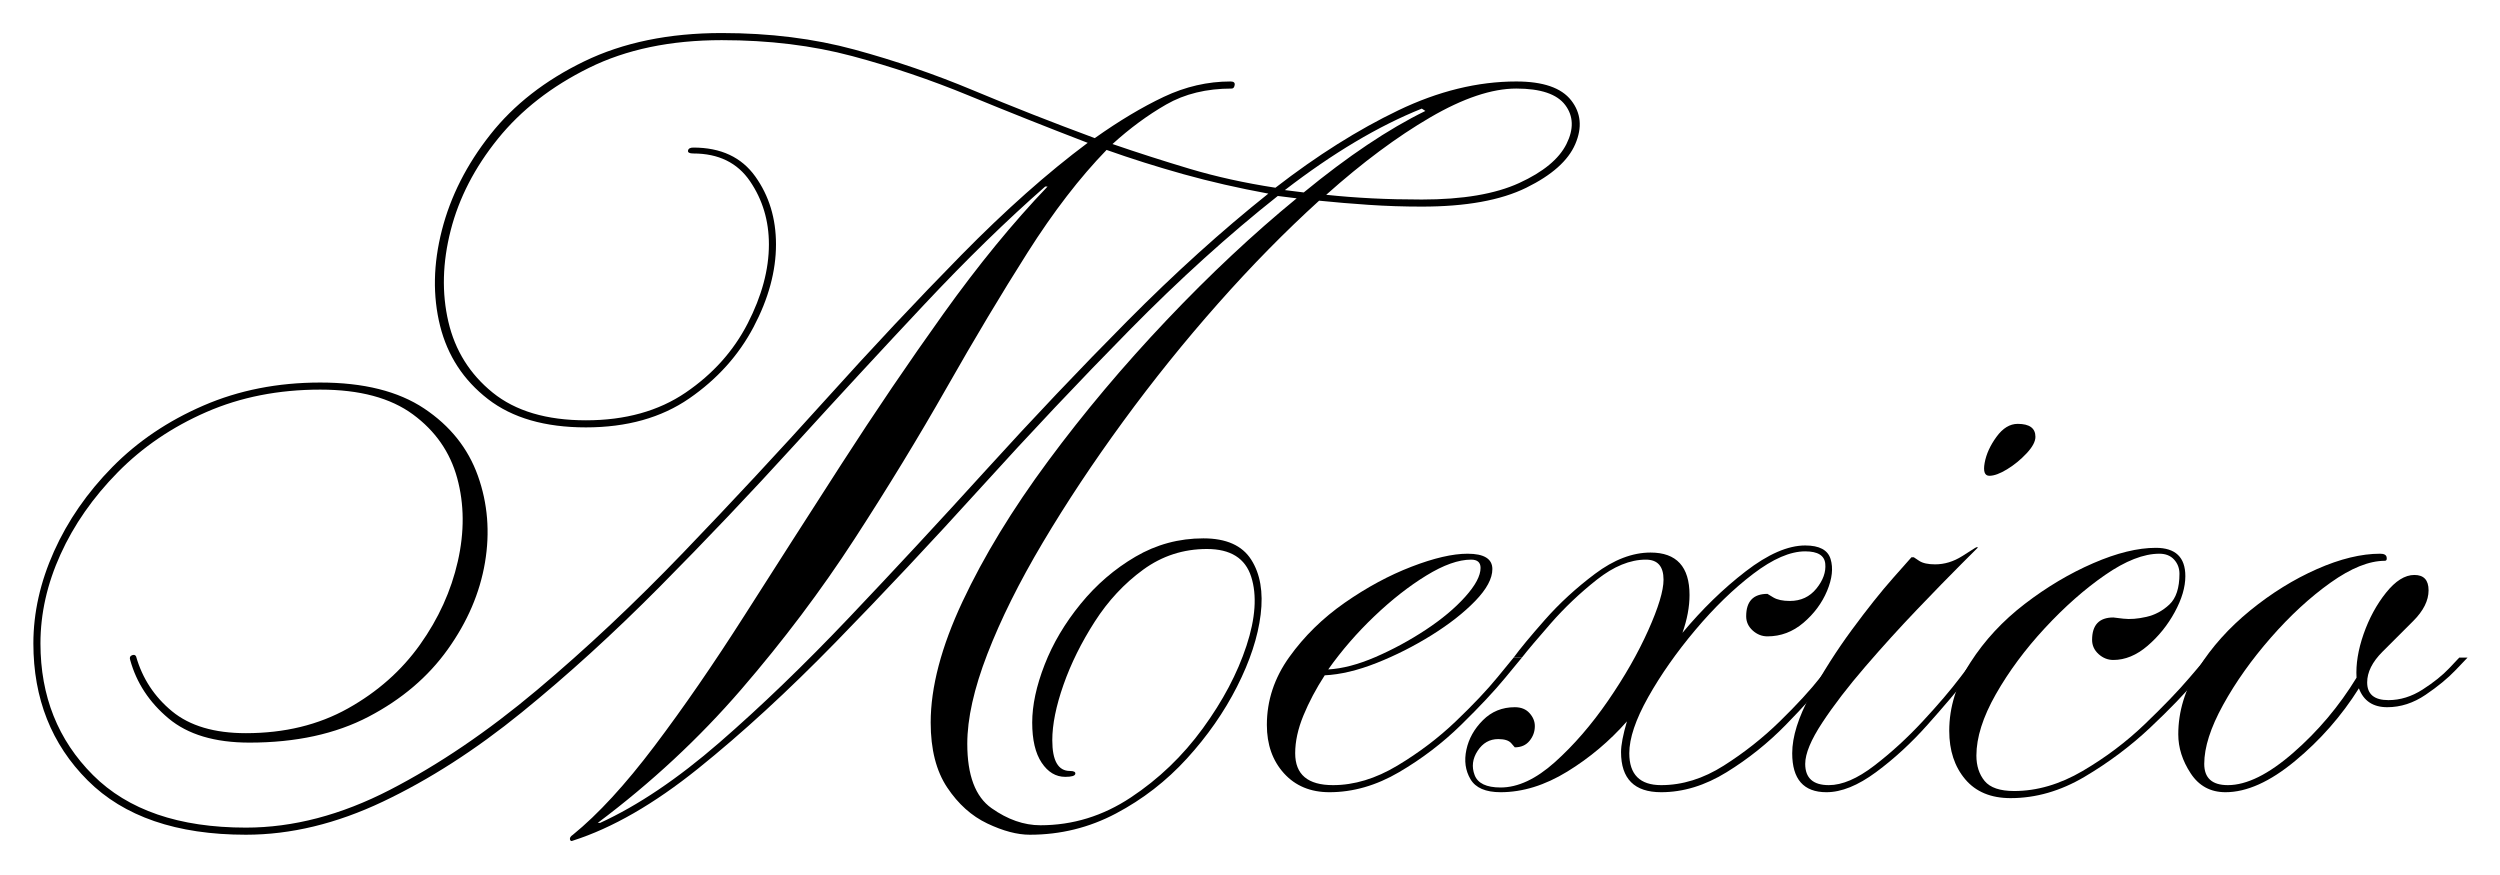
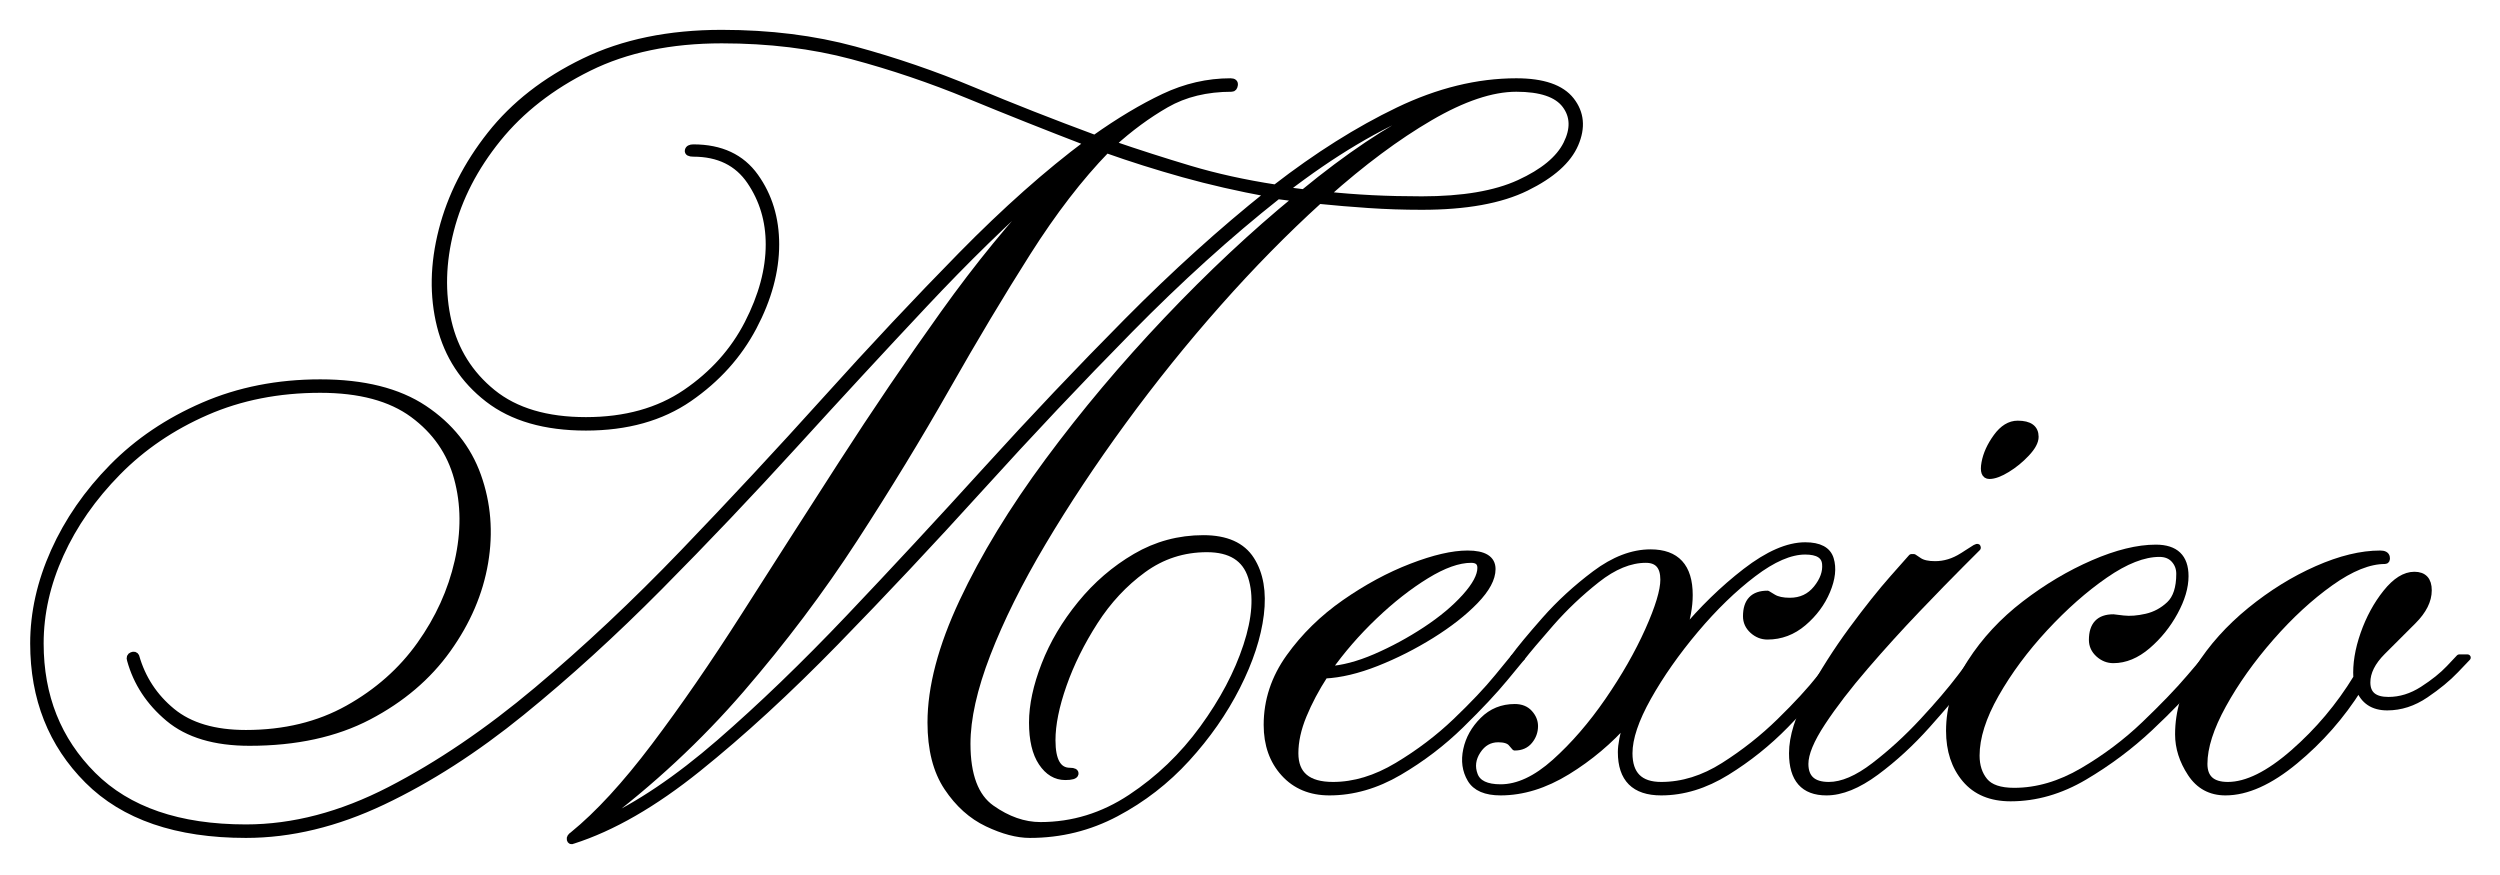
<svg xmlns="http://www.w3.org/2000/svg" width="1175" zoomAndPan="magnify" viewBox="175 391 1175 411" height="411" preserveAspectRatio="xMidYMid meet" version="1.0">
  <defs>
    <g />
    <clipPath id="137e3d059e">
      <rect x="0" width="575" y="0" height="558" />
    </clipPath>
    <clipPath id="73f795fb31">
      <rect x="0" width="735" y="0" height="558" />
    </clipPath>
  </defs>
  <g transform="matrix(1, 0, 0, 1, 767, 346)">
    <g clip-path="url(#137e3d059e)">
-       <g fill="#000000" fill-opacity="1">
+       <g fill="#000000" stroke="#000000" stroke-width="3" paint-order="stroke fill" stroke-linejoin="round" fill-opacity="1">
        <g transform="translate(14.51924, 417.3399)">
          <g>
            <path d="M 94.891 -104.875 C 94.891 -100.438 92.207 -95.441 86.844 -89.891 C 81.477 -84.348 74.633 -78.984 66.312 -73.797 C 57.988 -68.617 49.383 -64.27 40.5 -60.75 C 31.625 -57.238 23.488 -55.301 16.094 -54.938 C 12.02 -48.645 8.688 -42.352 6.094 -36.062 C 3.508 -29.781 2.219 -23.863 2.219 -18.312 C 2.219 -8.32 8.141 -3.328 19.984 -3.328 C 29.961 -3.328 40.039 -6.379 50.219 -12.484 C 60.395 -18.586 69.551 -25.523 77.688 -33.297 C 85.82 -41.066 92.383 -48.004 97.375 -54.109 C 102.375 -60.211 104.875 -63.266 104.875 -63.266 L 108.766 -63.266 C 108.766 -63.266 106.172 -60.117 100.984 -53.828 C 95.805 -47.535 88.867 -40.133 80.172 -31.625 C 71.484 -23.113 61.773 -15.711 51.047 -9.422 C 40.316 -3.141 29.406 0 18.312 0 C 9.438 0 2.316 -2.957 -3.047 -8.875 C -8.41 -14.789 -11.094 -22.375 -11.094 -31.625 C -11.094 -43.094 -7.578 -53.727 -0.547 -63.531 C 6.473 -73.332 15.16 -81.844 25.516 -89.062 C 35.879 -96.281 46.332 -101.922 56.875 -105.984 C 67.414 -110.055 76.203 -112.094 83.234 -112.094 C 91.004 -112.094 94.891 -109.688 94.891 -104.875 Z M 84.906 -109.312 C 78.977 -109.312 71.945 -106.812 63.812 -101.812 C 55.676 -96.82 47.535 -90.441 39.391 -82.672 C 31.254 -74.91 24.039 -66.586 17.75 -57.703 C 24.414 -58.078 31.816 -60.02 39.953 -63.531 C 48.086 -67.051 55.945 -71.305 63.531 -76.297 C 71.113 -81.297 77.312 -86.477 82.125 -91.844 C 86.938 -97.207 89.344 -101.738 89.344 -105.438 C 89.344 -108.02 87.863 -109.312 84.906 -109.312 Z M 84.906 -109.312 " />
          </g>
        </g>
      </g>
-       <g fill="#000000" fill-opacity="1">
+       <g fill="#000000" stroke="#000000" stroke-width="3" paint-order="stroke fill" stroke-linejoin="round" fill-opacity="1">
        <g transform="translate(119.3901, 417.3399)">
          <g>
            <path d="M 137.062 -113.203 C 130.031 -113.203 121.891 -109.688 112.641 -102.656 C 103.391 -95.625 94.328 -86.836 85.453 -76.297 C 76.578 -65.754 69.176 -55.211 63.25 -44.672 C 57.332 -34.129 54.375 -25.344 54.375 -18.312 C 54.375 -8.32 59.367 -3.328 69.359 -3.328 C 79.348 -3.328 89.148 -6.379 98.766 -12.484 C 108.391 -18.586 117.176 -25.523 125.125 -33.297 C 133.082 -41.066 139.461 -48.004 144.266 -54.109 C 149.078 -60.211 151.484 -63.266 151.484 -63.266 L 155.375 -63.266 C 155.375 -63.266 152.875 -60.117 147.875 -53.828 C 142.883 -47.535 136.227 -40.133 127.906 -31.625 C 119.582 -23.113 110.332 -15.711 100.156 -9.422 C 89.988 -3.141 79.723 0 69.359 0 C 56.785 0 50.5 -6.285 50.5 -18.859 C 50.5 -22.191 51.422 -27.004 53.266 -33.297 C 45.129 -24.047 35.789 -16.18 25.25 -9.703 C 14.707 -3.234 4.254 0 -6.109 0 C -13.129 0 -17.844 -2.031 -20.25 -6.094 C -22.656 -10.164 -23.301 -14.789 -22.188 -19.969 C -21.082 -25.156 -18.492 -29.781 -14.422 -33.844 C -10.359 -37.914 -5.363 -39.953 0.562 -39.953 C 3.52 -39.953 5.828 -39.023 7.484 -37.172 C 9.148 -35.328 9.984 -33.297 9.984 -31.078 C 9.984 -28.484 9.148 -26.172 7.484 -24.141 C 5.828 -22.109 3.52 -21.094 0.562 -21.094 C 0.562 -21.094 0.004 -21.738 -1.109 -23.031 C -2.223 -24.32 -4.258 -24.969 -7.219 -24.969 C -11.281 -24.969 -14.516 -23.117 -16.922 -19.422 C -19.328 -15.723 -19.789 -11.93 -18.312 -8.047 C -16.832 -4.16 -12.766 -2.219 -6.109 -2.219 C 2.035 -2.219 10.547 -6.191 19.422 -14.141 C 28.297 -22.098 36.617 -31.719 44.391 -43 C 52.16 -54.289 58.445 -65.297 63.25 -76.016 C 68.062 -86.742 70.469 -94.703 70.469 -99.891 C 70.469 -106.172 67.695 -109.312 62.156 -109.312 C 54.75 -109.312 47.066 -106.164 39.109 -99.875 C 31.16 -93.594 23.945 -86.75 17.469 -79.344 C 11 -71.945 6.473 -66.586 3.891 -63.266 L 0 -63.266 C 2.957 -67.328 7.859 -73.242 14.703 -81.016 C 21.547 -88.785 29.406 -96 38.281 -102.656 C 47.164 -109.312 55.863 -112.641 64.375 -112.641 C 76.582 -112.641 82.688 -105.984 82.688 -92.672 C 82.688 -87.117 81.578 -81.195 79.359 -74.906 C 88.598 -86.008 98.488 -95.629 109.031 -103.766 C 119.582 -111.898 128.926 -115.969 137.062 -115.969 C 143.719 -115.969 147.691 -113.844 148.984 -109.594 C 150.285 -105.344 149.734 -100.348 147.328 -94.609 C 144.922 -88.879 141.219 -83.883 136.219 -79.625 C 131.227 -75.375 125.594 -73.25 119.312 -73.25 C 116.719 -73.25 114.398 -74.172 112.359 -76.016 C 110.328 -77.867 109.312 -80.094 109.312 -82.688 C 109.312 -89.707 112.645 -93.219 119.312 -93.219 C 119.312 -93.219 120.234 -92.66 122.078 -91.547 C 123.93 -90.441 126.52 -89.891 129.844 -89.891 C 135.02 -89.891 139.18 -91.832 142.328 -95.719 C 145.473 -99.602 146.859 -103.488 146.484 -107.375 C 146.117 -111.258 142.977 -113.203 137.062 -113.203 Z M 137.062 -113.203 " />
          </g>
        </g>
      </g>
-       <g fill="#000000" fill-opacity="1">
+       <g fill="#000000" stroke="#000000" stroke-width="3" paint-order="stroke fill" stroke-linejoin="round" fill-opacity="1">
        <g transform="translate(270.8703, 417.3399)">
          <g>
            <path d="M 65.484 -63.266 L 69.359 -63.266 C 69.359 -63.266 66.859 -60.117 61.859 -53.828 C 56.867 -47.535 50.582 -40.133 43 -31.625 C 35.414 -23.113 27.367 -15.711 18.859 -9.422 C 10.359 -3.141 2.594 0 -4.438 0 C -15.164 0 -20.531 -6.102 -20.531 -18.312 C -20.531 -26.082 -17.66 -35.238 -11.922 -45.781 C -6.191 -56.32 0.273 -66.492 7.484 -76.297 C 14.703 -86.098 21.176 -94.234 26.906 -100.703 C 32.645 -107.18 35.516 -110.422 35.516 -110.422 C 36.254 -110.422 36.625 -110.422 36.625 -110.422 C 36.625 -110.422 37.457 -109.863 39.125 -108.75 C 40.789 -107.645 43.285 -107.094 46.609 -107.094 C 51.047 -107.094 55.301 -108.383 59.375 -110.969 C 63.445 -113.562 65.484 -114.859 65.484 -114.859 C 66.223 -115.234 66.594 -115.328 66.594 -115.141 C 66.594 -114.953 66.594 -114.859 66.594 -114.859 C 66.594 -114.859 63.91 -112.176 58.547 -106.812 C 53.18 -101.445 46.426 -94.508 38.281 -86 C 30.145 -77.5 22.008 -68.531 13.875 -59.094 C 5.738 -49.664 -1.008 -40.879 -6.375 -32.734 C -11.738 -24.598 -14.422 -18.125 -14.422 -13.312 C -14.422 -6.656 -10.723 -3.328 -3.328 -3.328 C 2.961 -3.328 10.082 -6.379 18.031 -12.484 C 25.988 -18.586 33.57 -25.523 40.781 -33.297 C 48 -41.066 53.922 -48.004 58.547 -54.109 C 63.172 -60.211 65.484 -63.266 65.484 -63.266 Z M 85.453 -173.125 C 91.004 -173.125 93.781 -171.094 93.781 -167.031 C 93.781 -164.812 92.391 -162.219 89.609 -159.25 C 86.836 -156.289 83.785 -153.797 80.453 -151.766 C 77.129 -149.734 74.359 -148.719 72.141 -148.719 C 69.922 -148.719 69.18 -150.75 69.922 -154.812 C 70.66 -158.883 72.508 -162.953 75.469 -167.016 C 78.426 -171.086 81.754 -173.125 85.453 -173.125 Z M 85.453 -173.125 " />
          </g>
        </g>
      </g>
-       <g fill="#000000" fill-opacity="1">
+       <g fill="#000000" stroke="#000000" stroke-width="3" paint-order="stroke fill" stroke-linejoin="round" fill-opacity="1">
        <g transform="translate(336.3452, 417.3399)">
          <g>
            <path d="M 64.922 -62.156 C 62.336 -62.156 60.023 -63.078 57.984 -64.922 C 55.953 -66.773 54.938 -68.992 54.938 -71.578 C 54.938 -78.609 58.266 -82.125 64.922 -82.125 C 64.922 -82.125 66.492 -81.938 69.641 -81.562 C 72.785 -81.195 76.391 -81.477 80.453 -82.406 C 84.523 -83.332 88.133 -85.273 91.281 -88.234 C 94.426 -91.191 96 -96 96 -102.656 C 96 -105.25 95.164 -107.469 93.5 -109.312 C 91.832 -111.164 89.52 -112.094 86.562 -112.094 C 79.164 -112.094 70.656 -108.758 61.031 -102.094 C 51.414 -95.438 41.984 -87.113 32.734 -77.125 C 23.484 -67.145 15.805 -56.789 9.703 -46.062 C 3.609 -35.332 0.562 -25.711 0.562 -17.203 C 0.562 -12.391 1.852 -8.41 4.438 -5.266 C 7.031 -2.129 11.656 -0.562 18.312 -0.562 C 29.039 -0.562 39.77 -3.703 50.5 -9.984 C 61.227 -16.273 70.938 -23.582 79.625 -31.906 C 88.32 -40.227 95.352 -47.535 100.719 -53.828 C 106.082 -60.117 108.766 -63.266 108.766 -63.266 L 112.641 -63.266 C 112.641 -63.266 109.863 -59.93 104.312 -53.266 C 98.77 -46.609 91.375 -38.93 82.125 -30.234 C 72.875 -21.547 62.609 -13.867 51.328 -7.203 C 40.047 -0.547 28.484 2.781 16.641 2.781 C 7.398 2.781 0.285 -0.176 -4.703 -6.094 C -9.703 -12.02 -12.203 -19.609 -12.203 -28.859 C -12.203 -39.953 -8.875 -50.676 -2.219 -61.031 C 4.438 -71.395 12.941 -80.551 23.297 -88.5 C 33.66 -96.457 44.391 -102.836 55.484 -107.641 C 66.586 -112.453 76.395 -114.859 84.906 -114.859 C 94.145 -114.859 98.766 -110.422 98.766 -101.547 C 98.766 -96.367 97.098 -90.727 93.766 -84.625 C 90.441 -78.52 86.191 -73.25 81.016 -68.812 C 75.836 -64.375 70.473 -62.156 64.922 -62.156 Z M 64.922 -62.156 " />
          </g>
        </g>
      </g>
-       <g fill="#000000" fill-opacity="1">
+       <g fill="#000000" stroke="#000000" stroke-width="3" paint-order="stroke fill" stroke-linejoin="round" fill-opacity="1">
        <g transform="translate(445.1002, 417.3399)">
          <g>
            <path d="M 85.453 -43.281 C 91.004 -43.281 96.367 -44.941 101.547 -48.266 C 106.723 -51.598 110.883 -54.93 114.031 -58.266 C 117.176 -61.598 118.75 -63.266 118.75 -63.266 L 122.641 -63.266 C 122.641 -63.266 120.785 -61.32 117.078 -57.438 C 113.379 -53.551 108.66 -49.664 102.922 -45.781 C 97.191 -41.895 91.188 -39.953 84.906 -39.953 C 78.238 -39.953 73.797 -42.91 71.578 -48.828 C 63.441 -35.879 53.453 -24.504 41.609 -14.703 C 29.773 -4.898 18.863 0 8.875 0 C 1.844 0 -3.609 -2.957 -7.484 -8.875 C -11.367 -14.789 -13.312 -20.895 -13.312 -27.188 C -13.312 -37.914 -10.164 -48.273 -3.875 -58.266 C 2.406 -68.254 10.539 -77.316 20.531 -85.453 C 30.52 -93.586 40.969 -100.062 51.875 -104.875 C 62.789 -109.688 72.691 -112.094 81.578 -112.094 C 83.422 -112.094 84.438 -111.535 84.625 -110.422 C 84.812 -109.316 84.535 -108.766 83.797 -108.766 C 76.391 -108.766 67.879 -105.344 58.266 -98.5 C 48.648 -91.656 39.305 -83.051 30.234 -72.688 C 21.172 -62.332 13.68 -51.789 7.766 -41.062 C 1.848 -30.332 -1.109 -21.082 -1.109 -13.312 C -1.109 -6.656 2.586 -3.328 9.984 -3.328 C 18.867 -3.328 29.133 -8.41 40.781 -18.578 C 52.438 -28.754 62.332 -40.504 70.469 -53.828 C 70.102 -60.117 71.211 -66.961 73.797 -74.359 C 76.391 -81.754 79.906 -88.227 84.344 -93.781 C 88.781 -99.332 93.219 -102.109 97.656 -102.109 C 102.102 -102.109 104.328 -99.703 104.328 -94.891 C 104.328 -90.078 101.922 -85.266 97.109 -80.453 C 92.297 -75.648 87.484 -70.844 82.672 -66.031 C 77.867 -61.219 75.469 -56.41 75.469 -51.609 C 75.469 -46.055 78.797 -43.281 85.453 -43.281 Z M 85.453 -43.281 " />
          </g>
        </g>
      </g>
    </g>
  </g>
  <g transform="matrix(1, 0, 0, 1, 188, 346)">
    <g clip-path="url(#73f795fb31)">
-       <g fill="#000000" fill-opacity="1">
+       <g fill="#000000" stroke="#000000" stroke-width="3" paint-order="stroke fill" stroke-linejoin="round" fill-opacity="1">
        <g transform="translate(2.685098, 417.3399)">
          <g>
            <path d="M 253.594 22.75 C 252.852 23.125 252.391 22.941 252.203 22.203 C 252.016 21.461 252.477 20.723 253.594 19.984 C 265.426 10.359 278.188 -3.516 291.875 -21.641 C 305.562 -39.766 319.711 -60.297 334.328 -83.234 C 348.941 -106.172 364.109 -129.848 379.828 -154.266 C 395.555 -178.68 411.555 -202.266 427.828 -225.016 C 444.109 -247.766 460.391 -267.648 476.672 -284.672 L 475.562 -284.672 C 457.426 -268.766 438.461 -250.266 418.672 -229.172 C 398.879 -208.086 378.625 -186.172 357.906 -163.422 C 337.195 -140.672 316.02 -118.379 294.375 -96.547 C 272.738 -74.723 251.098 -55.023 229.453 -37.453 C 207.805 -19.879 186.07 -5.914 164.25 4.438 C 142.426 14.801 120.973 19.984 99.891 19.984 C 67.328 19.984 42.535 11.473 25.516 -5.547 C 8.504 -22.566 0 -44.023 0 -69.922 C 0 -84.348 3.234 -98.773 9.703 -113.203 C 16.18 -127.629 25.336 -140.852 37.172 -152.875 C 49.016 -164.895 63.258 -174.508 79.906 -181.719 C 96.551 -188.938 114.863 -192.547 134.844 -192.547 C 155.188 -192.547 171.461 -188.477 183.672 -180.344 C 195.879 -172.207 204.297 -161.664 208.922 -148.719 C 213.547 -135.77 214.656 -122.172 212.25 -107.922 C 209.844 -93.68 204.016 -80.086 194.766 -67.141 C 185.523 -54.191 173.133 -43.648 157.594 -35.516 C 142.051 -27.379 123.367 -23.312 101.547 -23.312 C 85.266 -23.312 72.594 -27.102 63.531 -34.688 C 54.469 -42.27 48.457 -51.426 45.5 -62.156 C 45.133 -63.258 45.41 -63.992 46.328 -64.359 C 47.254 -64.734 47.906 -64.551 48.281 -63.812 C 51.238 -53.457 56.879 -44.859 65.203 -38.016 C 73.523 -31.172 85.086 -27.75 99.891 -27.75 C 118.016 -27.75 134.008 -31.629 147.875 -39.391 C 161.75 -47.16 173.031 -57.148 181.719 -69.359 C 190.414 -81.566 196.336 -94.609 199.484 -108.484 C 202.629 -122.359 202.535 -135.398 199.203 -147.609 C 195.879 -159.816 188.945 -169.801 178.406 -177.562 C 167.863 -185.332 153.344 -189.219 134.844 -189.219 C 115.238 -189.219 97.391 -185.703 81.297 -178.672 C 65.203 -171.648 51.328 -162.219 39.672 -150.375 C 28.023 -138.539 19.055 -125.688 12.766 -111.812 C 6.473 -97.938 3.328 -83.973 3.328 -69.922 C 3.328 -45.129 11.555 -24.504 28.016 -8.047 C 44.484 8.41 68.441 16.641 99.891 16.641 C 122.078 16.641 144.641 10.723 167.578 -1.109 C 190.516 -12.941 213.539 -28.566 236.656 -47.984 C 259.781 -67.41 282.719 -88.961 305.469 -112.641 C 328.227 -136.316 350.52 -160.27 372.344 -184.5 C 394.164 -208.738 415.438 -231.398 436.156 -252.484 C 456.875 -273.566 476.664 -291.141 495.531 -305.203 C 476.289 -312.598 457.695 -319.992 439.75 -327.391 C 421.812 -334.797 403.504 -340.992 384.828 -345.984 C 366.148 -350.973 345.711 -353.469 323.516 -353.469 C 299.461 -353.469 278.648 -349.117 261.078 -340.422 C 243.504 -331.734 229.258 -320.641 218.344 -307.141 C 207.438 -293.641 200.039 -279.305 196.156 -264.141 C 192.27 -248.973 191.898 -234.633 195.047 -221.125 C 198.191 -207.625 205.129 -196.523 215.859 -187.828 C 226.586 -179.141 241.203 -174.797 259.703 -174.797 C 278.191 -174.797 293.816 -179.141 306.578 -187.828 C 319.348 -196.523 329.062 -207.348 335.719 -220.297 C 342.375 -233.242 345.703 -245.633 345.703 -257.469 C 345.703 -268.57 342.742 -278.469 336.828 -287.156 C 330.91 -295.852 322.031 -300.203 310.188 -300.203 C 308.344 -300.203 307.508 -300.664 307.688 -301.594 C 307.875 -302.52 308.707 -302.984 310.188 -302.984 C 323.133 -302.984 332.844 -298.445 339.312 -289.375 C 345.789 -280.312 349.031 -269.676 349.031 -257.469 C 349.031 -244.895 345.516 -231.945 338.484 -218.625 C 331.461 -205.312 321.383 -194.125 308.25 -185.062 C 295.113 -176 278.93 -171.469 259.703 -171.469 C 240.461 -171.469 225.109 -175.906 213.641 -184.781 C 202.172 -193.664 194.676 -205.133 191.156 -219.188 C 187.645 -233.25 187.926 -248.234 192 -264.141 C 196.07 -280.047 203.656 -295.023 214.75 -309.078 C 225.844 -323.141 240.547 -334.609 258.859 -343.484 C 277.172 -352.367 298.723 -356.812 323.516 -356.812 C 346.078 -356.812 366.883 -354.219 385.938 -349.031 C 404.988 -343.852 423.578 -337.473 441.703 -329.891 C 459.828 -322.305 478.879 -314.816 498.859 -307.422 C 510.328 -315.555 521.145 -322.023 531.312 -326.828 C 541.488 -331.641 551.941 -334.047 562.672 -334.047 C 564.148 -334.047 564.797 -333.488 564.609 -332.375 C 564.43 -331.27 563.973 -330.719 563.234 -330.719 C 551.391 -330.719 541.117 -328.219 532.422 -323.219 C 523.734 -318.227 515.32 -312.035 507.188 -304.641 C 519.02 -300.578 531.133 -296.691 543.531 -292.984 C 555.926 -289.285 569.336 -286.328 583.766 -284.109 C 603.367 -299.273 622.602 -311.391 641.469 -320.453 C 660.332 -329.516 678.832 -334.047 696.969 -334.047 C 709.539 -334.047 718.141 -331.086 722.766 -325.172 C 727.391 -319.254 728.035 -312.41 724.703 -304.641 C 721.379 -296.867 713.703 -290.023 701.672 -284.109 C 689.648 -278.191 673.281 -275.234 652.562 -275.234 C 644.062 -275.234 635.738 -275.508 627.594 -276.062 C 619.457 -276.613 611.691 -277.266 604.297 -278.016 C 588.391 -263.578 572.57 -247.477 556.844 -229.719 C 541.125 -211.969 526.234 -193.473 512.172 -174.234 C 498.117 -155.004 485.539 -136.047 474.438 -117.359 C 463.344 -98.68 454.648 -81.203 448.359 -64.922 C 442.078 -48.648 438.938 -34.594 438.938 -22.75 C 438.938 -7.957 442.727 2.117 450.312 7.484 C 457.895 12.848 465.566 15.531 473.328 15.531 C 488.504 15.531 502.656 11.18 515.781 2.484 C 528.914 -6.203 540.195 -17.02 549.625 -29.969 C 559.062 -42.914 565.906 -55.863 570.156 -68.812 C 574.414 -81.758 575.156 -92.578 572.375 -101.266 C 569.602 -109.961 562.672 -114.312 551.578 -114.312 C 540.484 -114.312 530.492 -111.07 521.609 -104.594 C 512.734 -98.125 505.148 -89.988 498.859 -80.188 C 492.566 -70.383 487.664 -60.488 484.156 -50.5 C 480.645 -40.508 478.891 -31.816 478.891 -24.422 C 478.891 -14.797 481.66 -9.984 487.203 -9.984 C 489.055 -9.984 489.891 -9.52 489.703 -8.594 C 489.516 -7.676 487.941 -7.219 484.984 -7.219 C 480.547 -7.219 476.848 -9.438 473.891 -13.875 C 470.93 -18.312 469.453 -24.598 469.453 -32.734 C 469.453 -40.879 471.395 -49.941 475.281 -59.922 C 479.164 -69.91 484.805 -79.438 492.203 -88.5 C 499.598 -97.57 508.195 -104.973 518 -110.703 C 527.801 -116.441 538.438 -119.312 549.906 -119.312 C 560.633 -119.312 568.125 -115.977 572.375 -109.312 C 576.633 -102.656 578.117 -94.055 576.828 -83.516 C 575.535 -72.973 571.836 -61.688 565.734 -49.656 C 559.629 -37.633 551.766 -26.352 542.141 -15.812 C 532.523 -5.27 521.426 3.328 508.844 9.984 C 496.27 16.648 482.77 19.984 468.344 19.984 C 462.426 19.984 455.766 18.223 448.359 14.703 C 440.961 11.191 434.676 5.551 429.5 -2.219 C 424.32 -9.988 421.734 -20.16 421.734 -32.734 C 421.734 -49.379 426.723 -68.336 436.703 -89.609 C 446.691 -110.891 460.102 -132.906 476.938 -155.656 C 493.77 -178.406 512.359 -200.504 532.703 -221.953 C 553.055 -243.41 573.406 -262.469 593.75 -279.125 L 584.875 -280.234 C 561.938 -262.098 538.723 -241.098 515.234 -217.234 C 491.742 -193.379 468.438 -168.688 445.312 -143.156 C 422.188 -117.633 399.43 -93.406 377.047 -70.469 C 354.672 -47.531 333.125 -27.738 312.406 -11.094 C 291.695 5.551 272.094 16.832 253.594 22.75 Z M 504.406 -301.875 C 491.832 -288.926 479.441 -272.832 467.234 -253.594 C 455.023 -234.352 442.352 -213.172 429.219 -190.047 C 416.082 -166.93 401.656 -143.258 385.938 -119.031 C 370.219 -94.801 352.461 -71.219 332.672 -48.281 C 312.879 -25.344 290.406 -4.441 265.25 14.422 L 266.359 14.422 C 284.109 6.285 302.785 -6.285 322.391 -23.297 C 342.004 -40.316 362.352 -59.926 383.438 -82.125 C 404.52 -104.32 425.973 -127.441 447.797 -151.484 C 469.629 -175.535 491.734 -198.844 514.109 -221.406 C 536.492 -243.969 558.602 -263.945 580.438 -281.344 C 566.375 -283.926 553.051 -286.973 540.469 -290.484 C 527.895 -294.004 515.875 -297.801 504.406 -301.875 Z M 652.562 -278.562 C 671.801 -278.562 687.062 -281.148 698.344 -286.328 C 709.633 -291.504 717.035 -297.609 720.547 -304.641 C 724.055 -311.672 723.867 -317.773 719.984 -322.953 C 716.109 -328.129 708.438 -330.719 696.969 -330.719 C 685.5 -330.719 671.992 -326.188 656.453 -317.125 C 640.91 -308.062 624.633 -295.945 607.625 -280.781 C 614.656 -280.039 621.867 -279.484 629.266 -279.109 C 636.66 -278.742 644.426 -278.562 652.562 -278.562 Z M 654.234 -320.188 L 652.562 -321.297 C 632.219 -313.148 610.766 -300.383 588.203 -283 L 597.078 -281.891 C 617.797 -298.91 636.848 -311.676 654.234 -320.188 Z M 654.234 -320.188 " />
          </g>
        </g>
      </g>
    </g>
  </g>
</svg>
